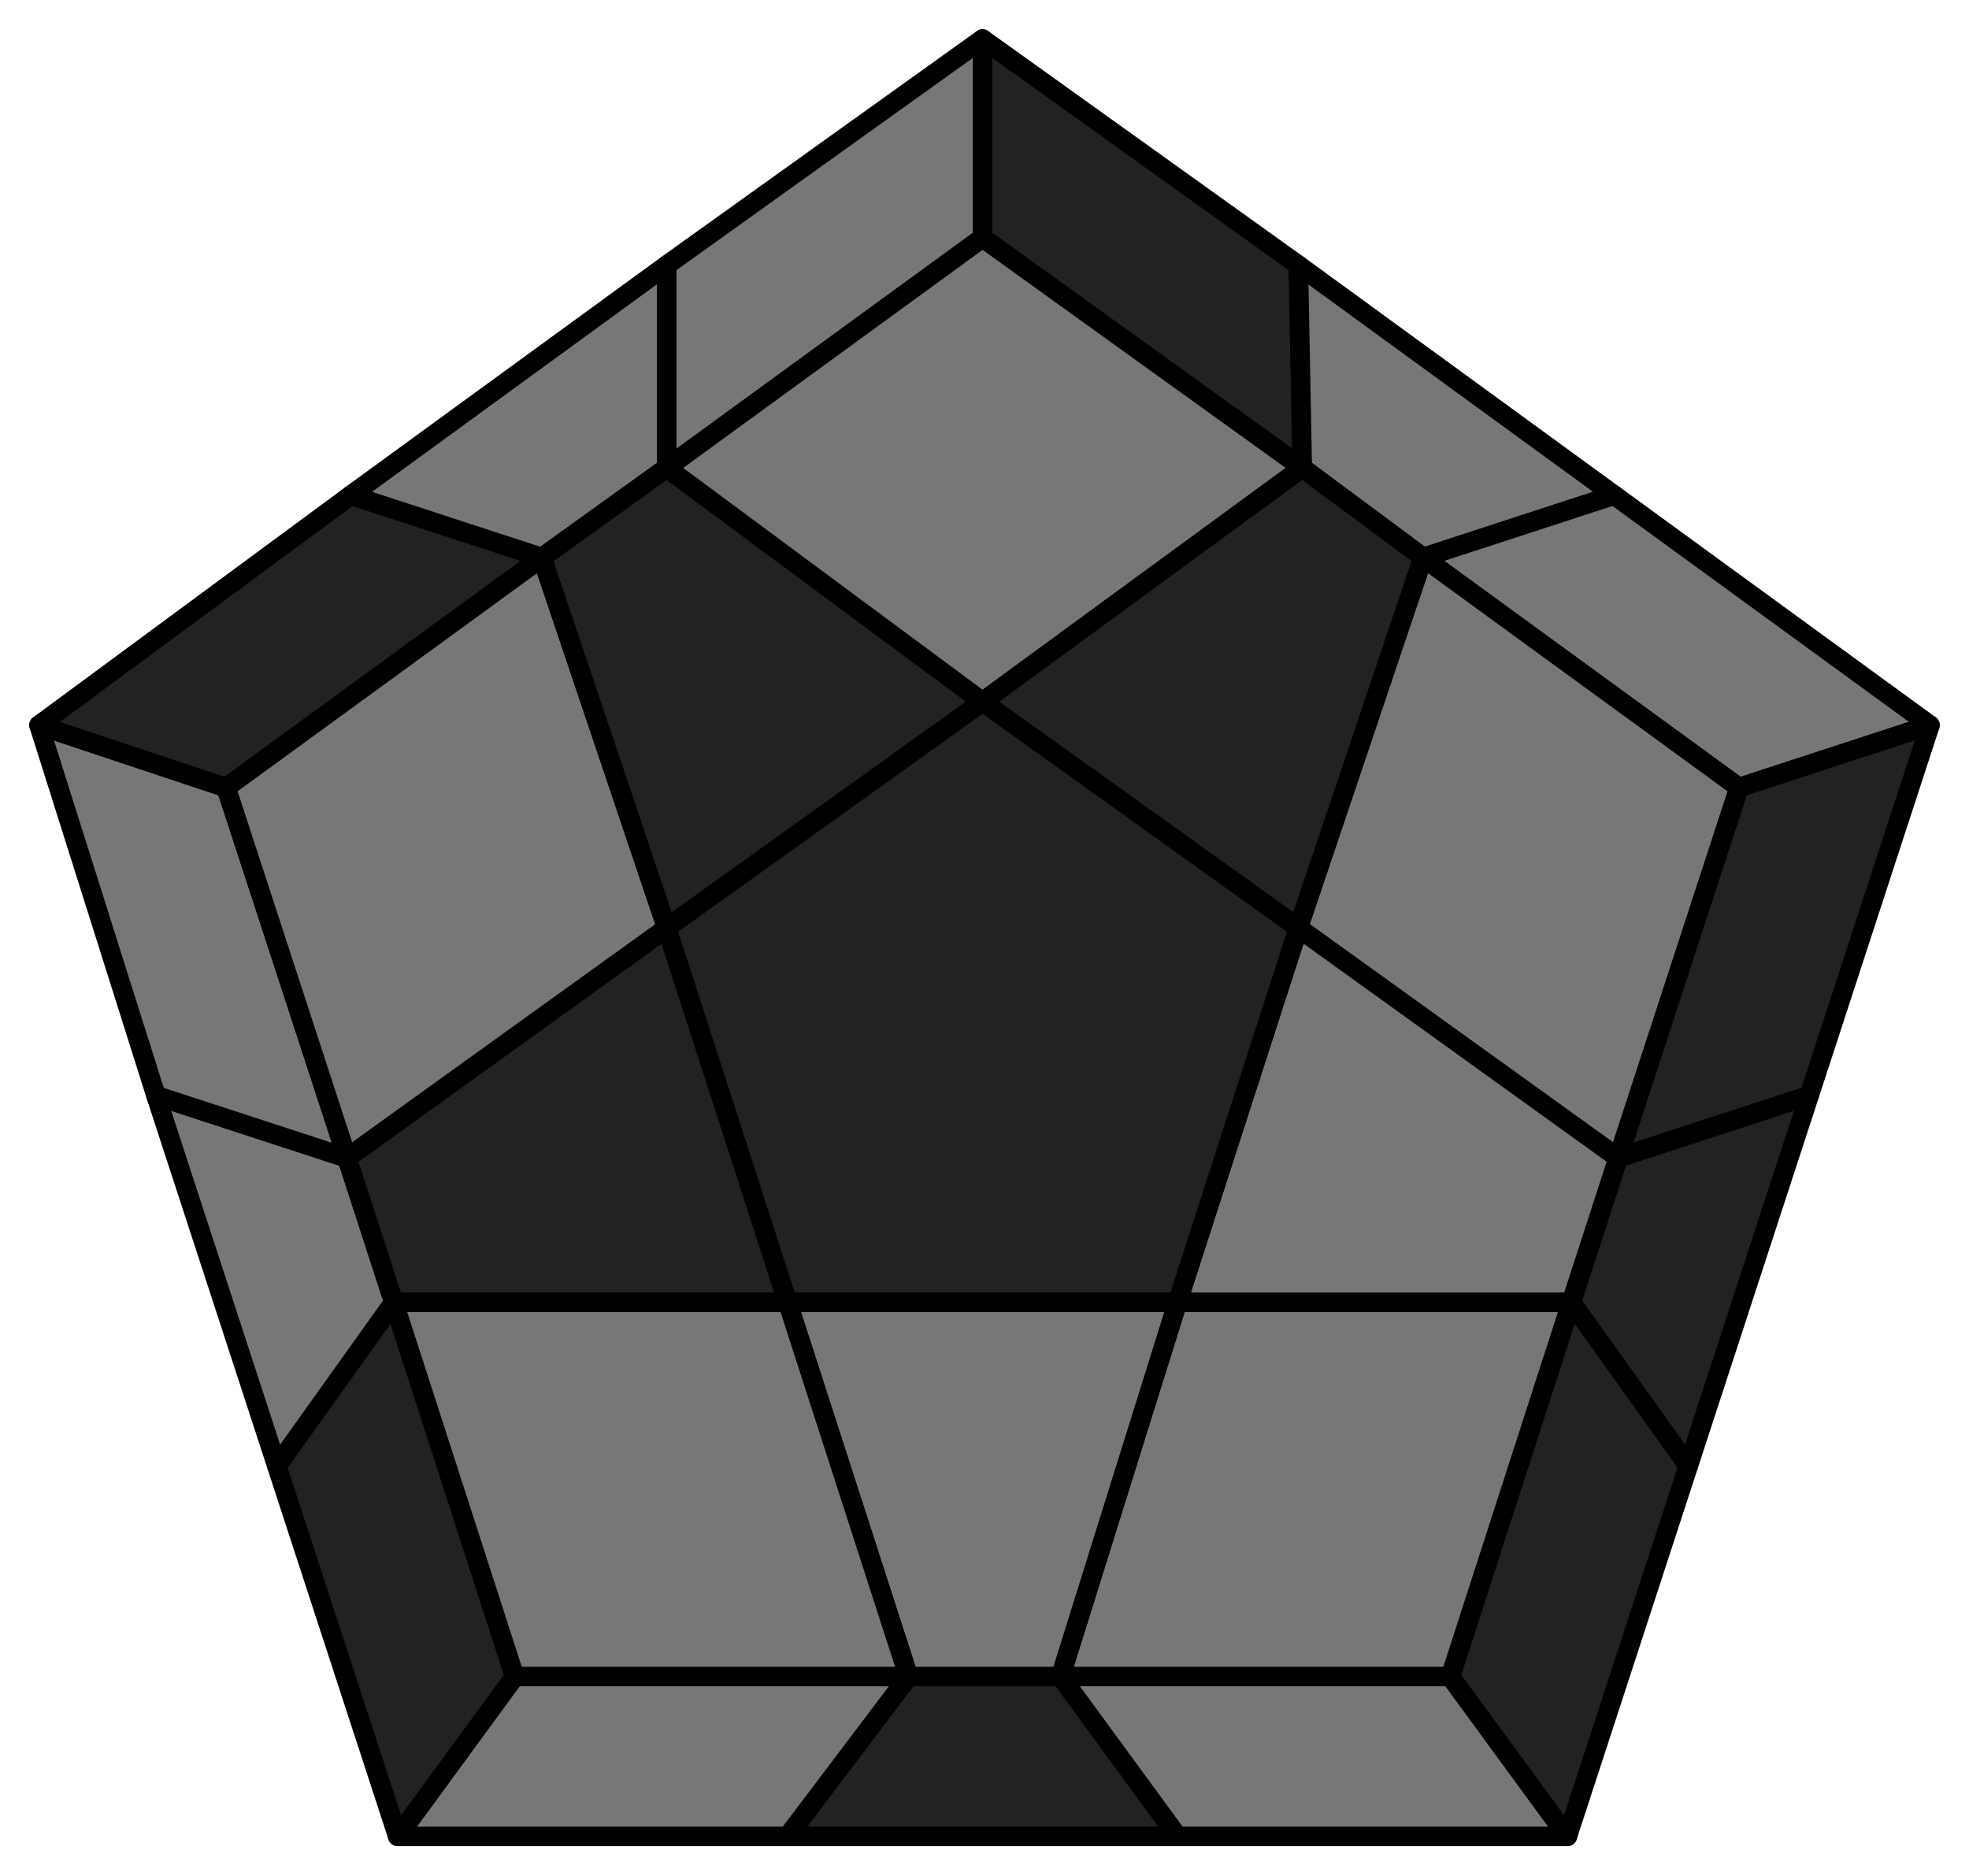
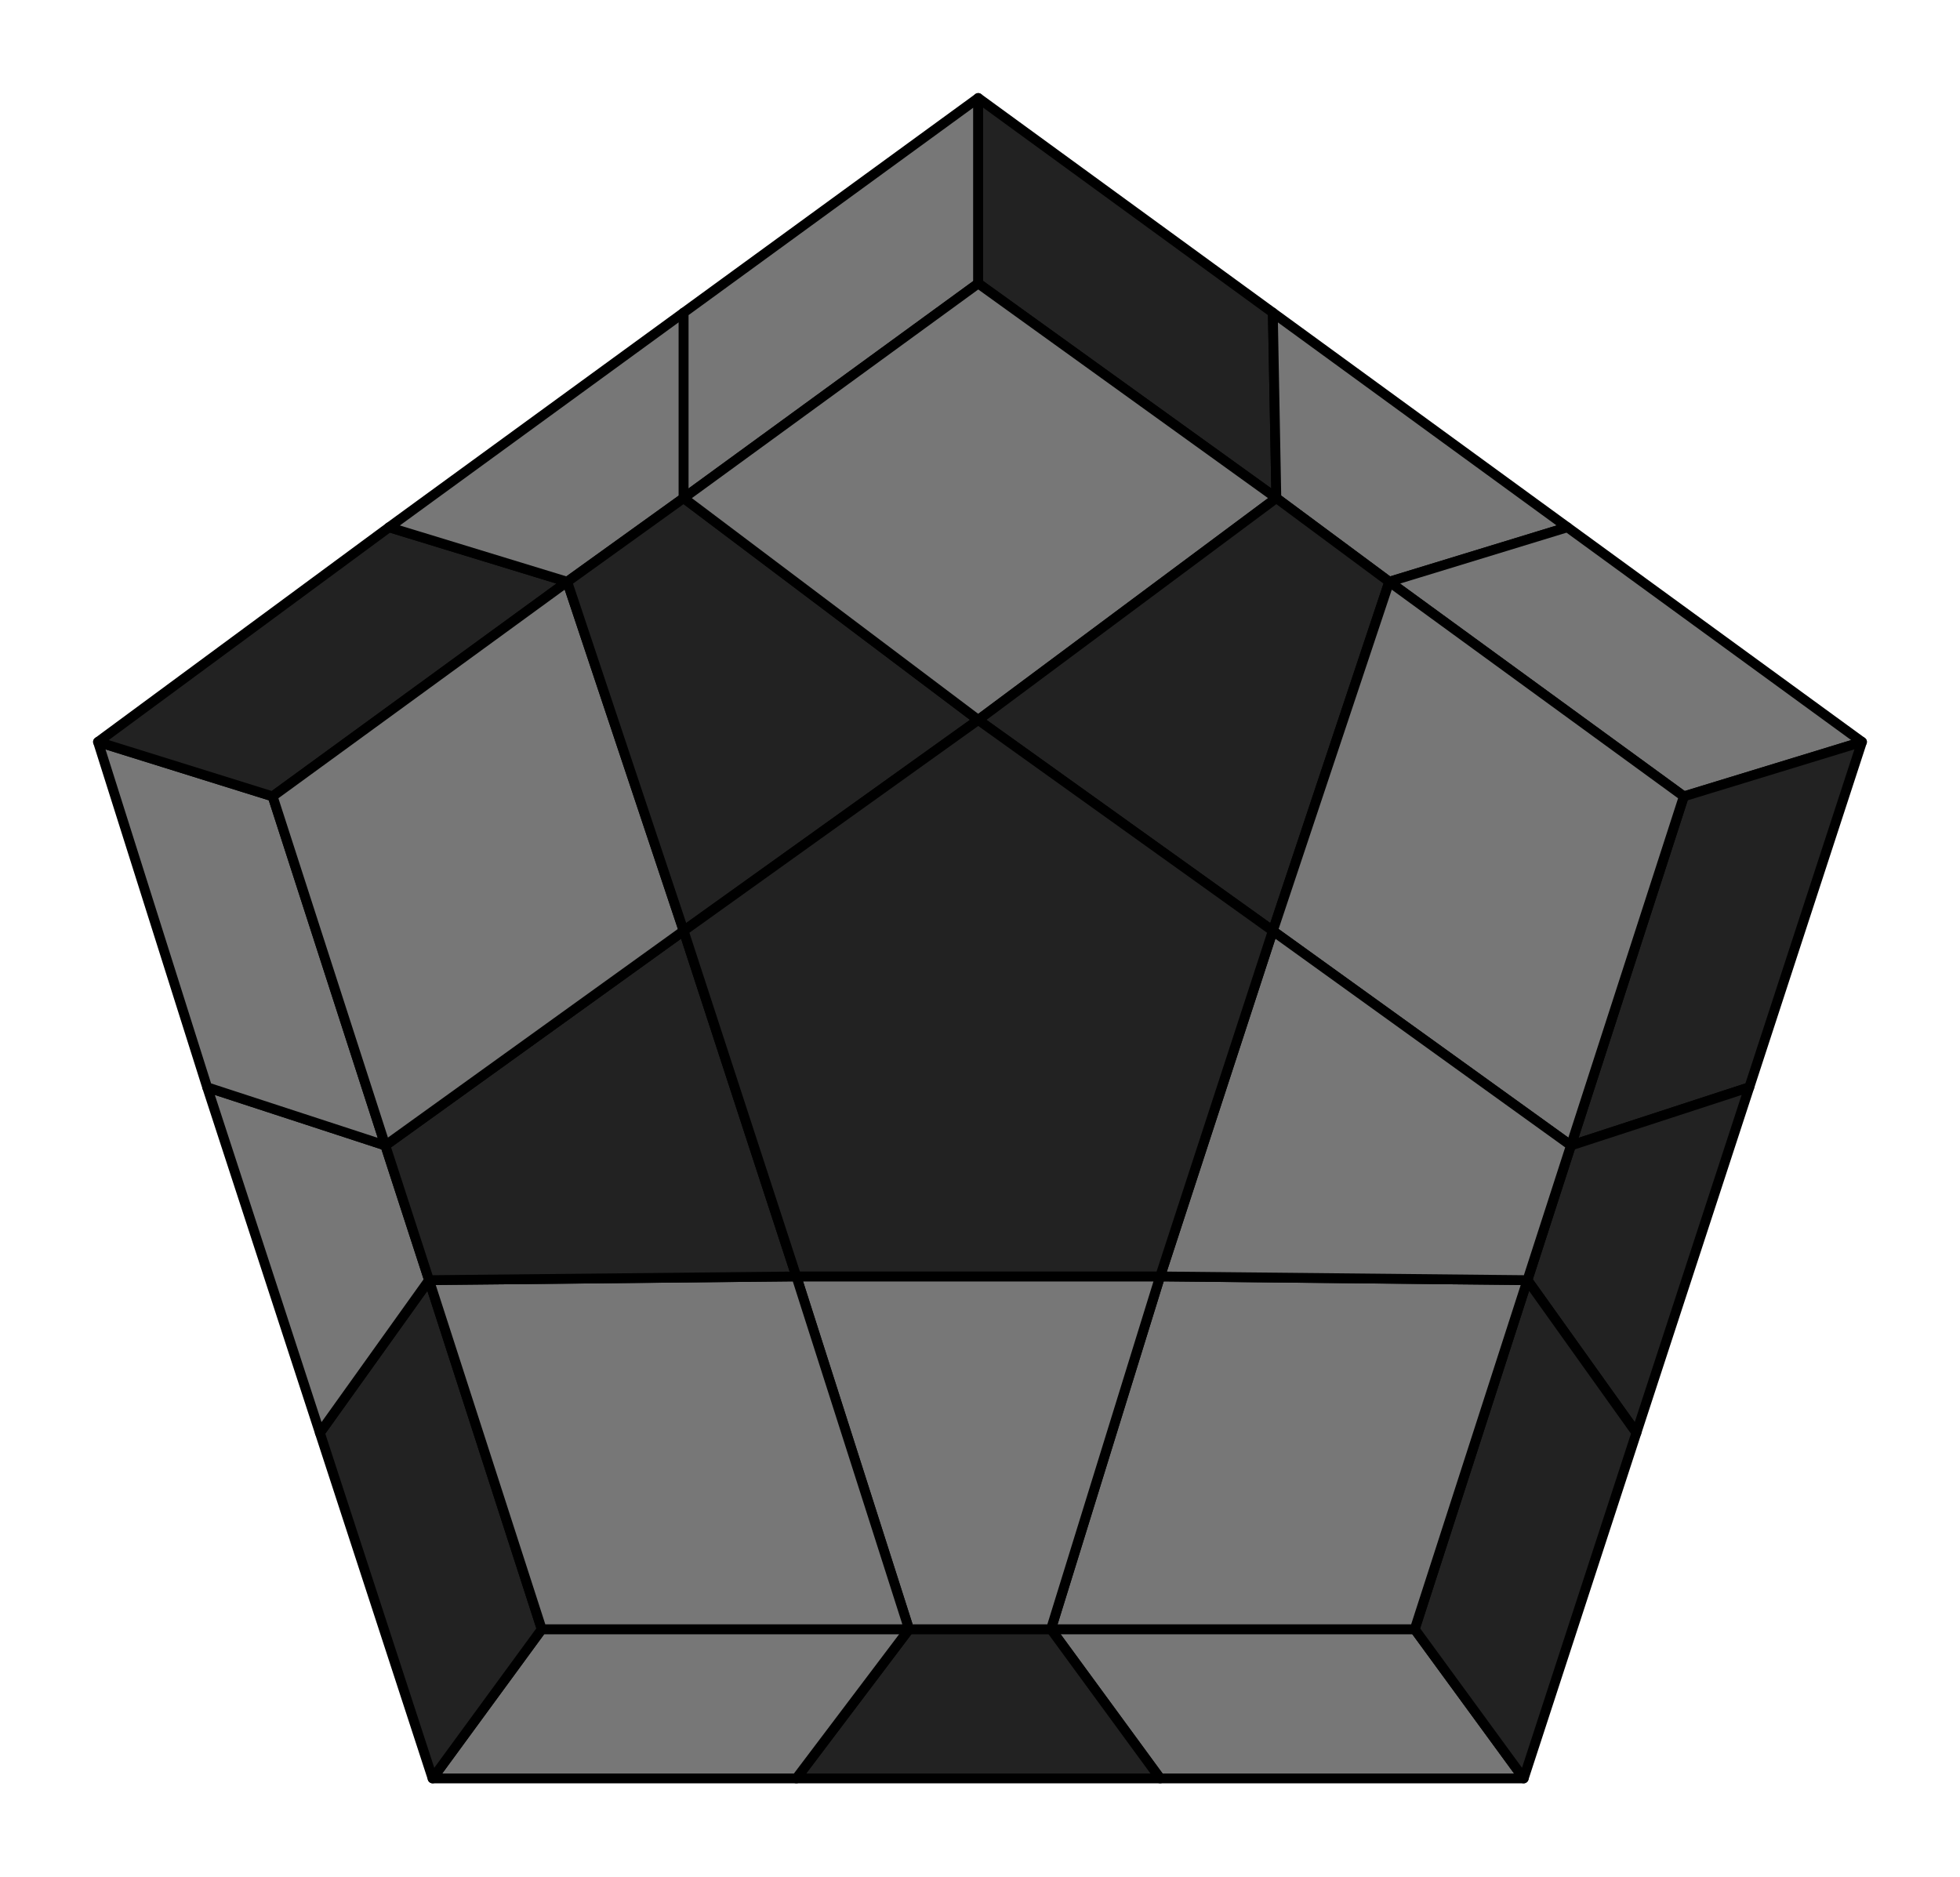
- <svg xmlns="http://www.w3.org/2000/svg" id="171" width="505" height="481">
+ <svg xmlns="http://www.w3.org/2000/svg" viewBox="0 0 100.0 95.732">
  <style>
- polygon { stroke: black; stroke-width: 5px; stroke-linejoin: round;}
- .light {fill: #777;}
- .dark {fill: #222;}
+ polygon { stroke: black; stroke-width: 0.5px; stroke-linejoin: round;}
</style>
-   <polygon class="light" points="402 471 302 471 272 430 372 430" />
-   <polygon class="dark" points="302 471 202 471 233 430 272 430" />
-   <polygon class="light" points="202 471 102 471 132 430 233 430" />
-   <polygon class="dark" points="102 471 71 376 101 334 132 430" />
-   <polygon class="light" points="71 376 40 281 89 297 101 334" />
-   <polygon class="light" points="40 281 10 186 58 202 89 297" />
-   <polygon class="dark" points="10 186 90 127 139 143 58 202" />
-   <polygon class="light" points="90 127 171 68 171 120 139 143" />
-   <polygon class="light" points="171 68 252 10 252 61 171 120" />
-   <polygon class="dark" points="252 10 333 68 334 120 252 61" />
-   <polygon class="light" points="333 68 414 127 365 143 334 120" />
-   <polygon class="light" points="414 127 495 186 446 202 365 143" />
-   <polygon class="dark" points="495 186 464 281 415 297 446 202" />
-   <polygon class="dark" points="464 281 433 376 403 334 415 297" />
-   <polygon class="dark" points="433 376 402 471 372 430 403 334" />
-   <polygon class="light" points="372 430 272 430 302 334 403 334" />
-   <polygon class="light" points="272 430 233 430 202 334 302 334" />
-   <polygon class="light" points="132 430 101 334 202 334 233 430" />
-   <polygon class="dark" points="101 334 89 297 171 238 202 334" />
-   <polygon class="light" points="58 202 139 143 171 238 89 297" />
-   <polygon class="dark" points="139 143 171 120 252 180 171 238" />
-   <polygon class="light" points="252 61 334 120 252 180 171 120" />
-   <polygon class="dark" points="334 120 365 143 333 238 252 180" />
-   <polygon class="light" points="446 202 415 297 333 238 365 143" />
-   <polygon class="light" points="415 297 403 334 302 334 333 238" />
-   <polygon class="dark" points="302 334 202 334 171 238 252 180 333 238" />
+   <polygon fill="#777" points="77.74 90.73 59.19 90.73 53.62 83.12 72.18 83.12" />
+   <polygon fill="#222" points="59.19 90.73 40.63 90.73 46.38 83.12 53.62 83.12" />
+   <polygon fill="#777" points="40.63 90.73 22.07 90.73 27.64 83.12 46.38 83.12" />
+   <polygon fill="#222" points="22.07 90.73 16.32 73.10 21.89 65.31 27.64 83.12" />
+   <polygon fill="#777" points="16.32 73.10 10.57 55.47 19.66 58.44 21.89 65.31" />
+   <polygon fill="#777" points="10.57 55.47 5.00 37.85 13.91 40.63 19.66 58.44" />
+   <polygon fill="#222" points="5.00 37.85 19.85 26.90 28.94 29.68 13.91 40.63" />
+   <polygon fill="#777" points="19.85 26.90 34.88 15.95 34.88 25.41 28.94 29.68" />
+   <polygon fill="#777" points="34.88 15.95 49.91 5.00 49.91 14.46 34.88 25.41" />
+   <polygon fill="#222" points="49.91 5.00 64.94 15.95 65.12 25.41 49.91 14.46" />
+   <polygon fill="#777" points="64.94 15.95 79.97 26.90 70.88 29.68 65.12 25.41" />
+   <polygon fill="#777" points="79.97 26.90 95.00 37.85 85.91 40.63 70.88 29.68" />
+   <polygon fill="#222" points="95.00 37.85 89.25 55.47 80.15 58.44 85.91 40.63" />
+   <polygon fill="#222" points="89.25 55.47 83.49 73.10 77.93 65.31 80.15 58.44" />
+   <polygon fill="#222" points="83.49 73.10 77.74 90.73 72.18 83.12 77.93 65.31" />
+   <polygon fill="#777" points="72.18 83.12 53.62 83.12 59.19 65.12 77.93 65.31" />
+   <polygon fill="#777" points="53.62 83.12 46.38 83.12 40.63 65.12 59.19 65.12" />
+   <polygon fill="#777" points="27.64 83.12 21.89 65.31 40.63 65.12 46.38 83.12" />
+   <polygon fill="#222" points="21.89 65.31 19.66 58.44 34.88 47.49 40.63 65.12" />
+   <polygon fill="#777" points="13.91 40.63 28.94 29.68 34.88 47.49 19.66 58.44" />
+   <polygon fill="#222" points="28.94 29.68 34.88 25.41 49.91 36.73 34.88 47.49" />
+   <polygon fill="#777" points="49.91 14.46 65.12 25.41 49.91 36.73 34.88 25.41" />
+   <polygon fill="#222" points="65.12 25.41 70.88 29.68 64.94 47.49 49.91 36.73" />
+   <polygon fill="#777" points="85.91 40.63 80.15 58.44 64.94 47.49 70.88 29.68" />
+   <polygon fill="#777" points="80.15 58.44 77.93 65.31 59.19 65.12 64.94 47.49" />
+   <polygon fill="#222" points="59.19 65.12 40.63 65.12 34.88 47.49 49.91 36.73 64.94 47.49" />
</svg>
